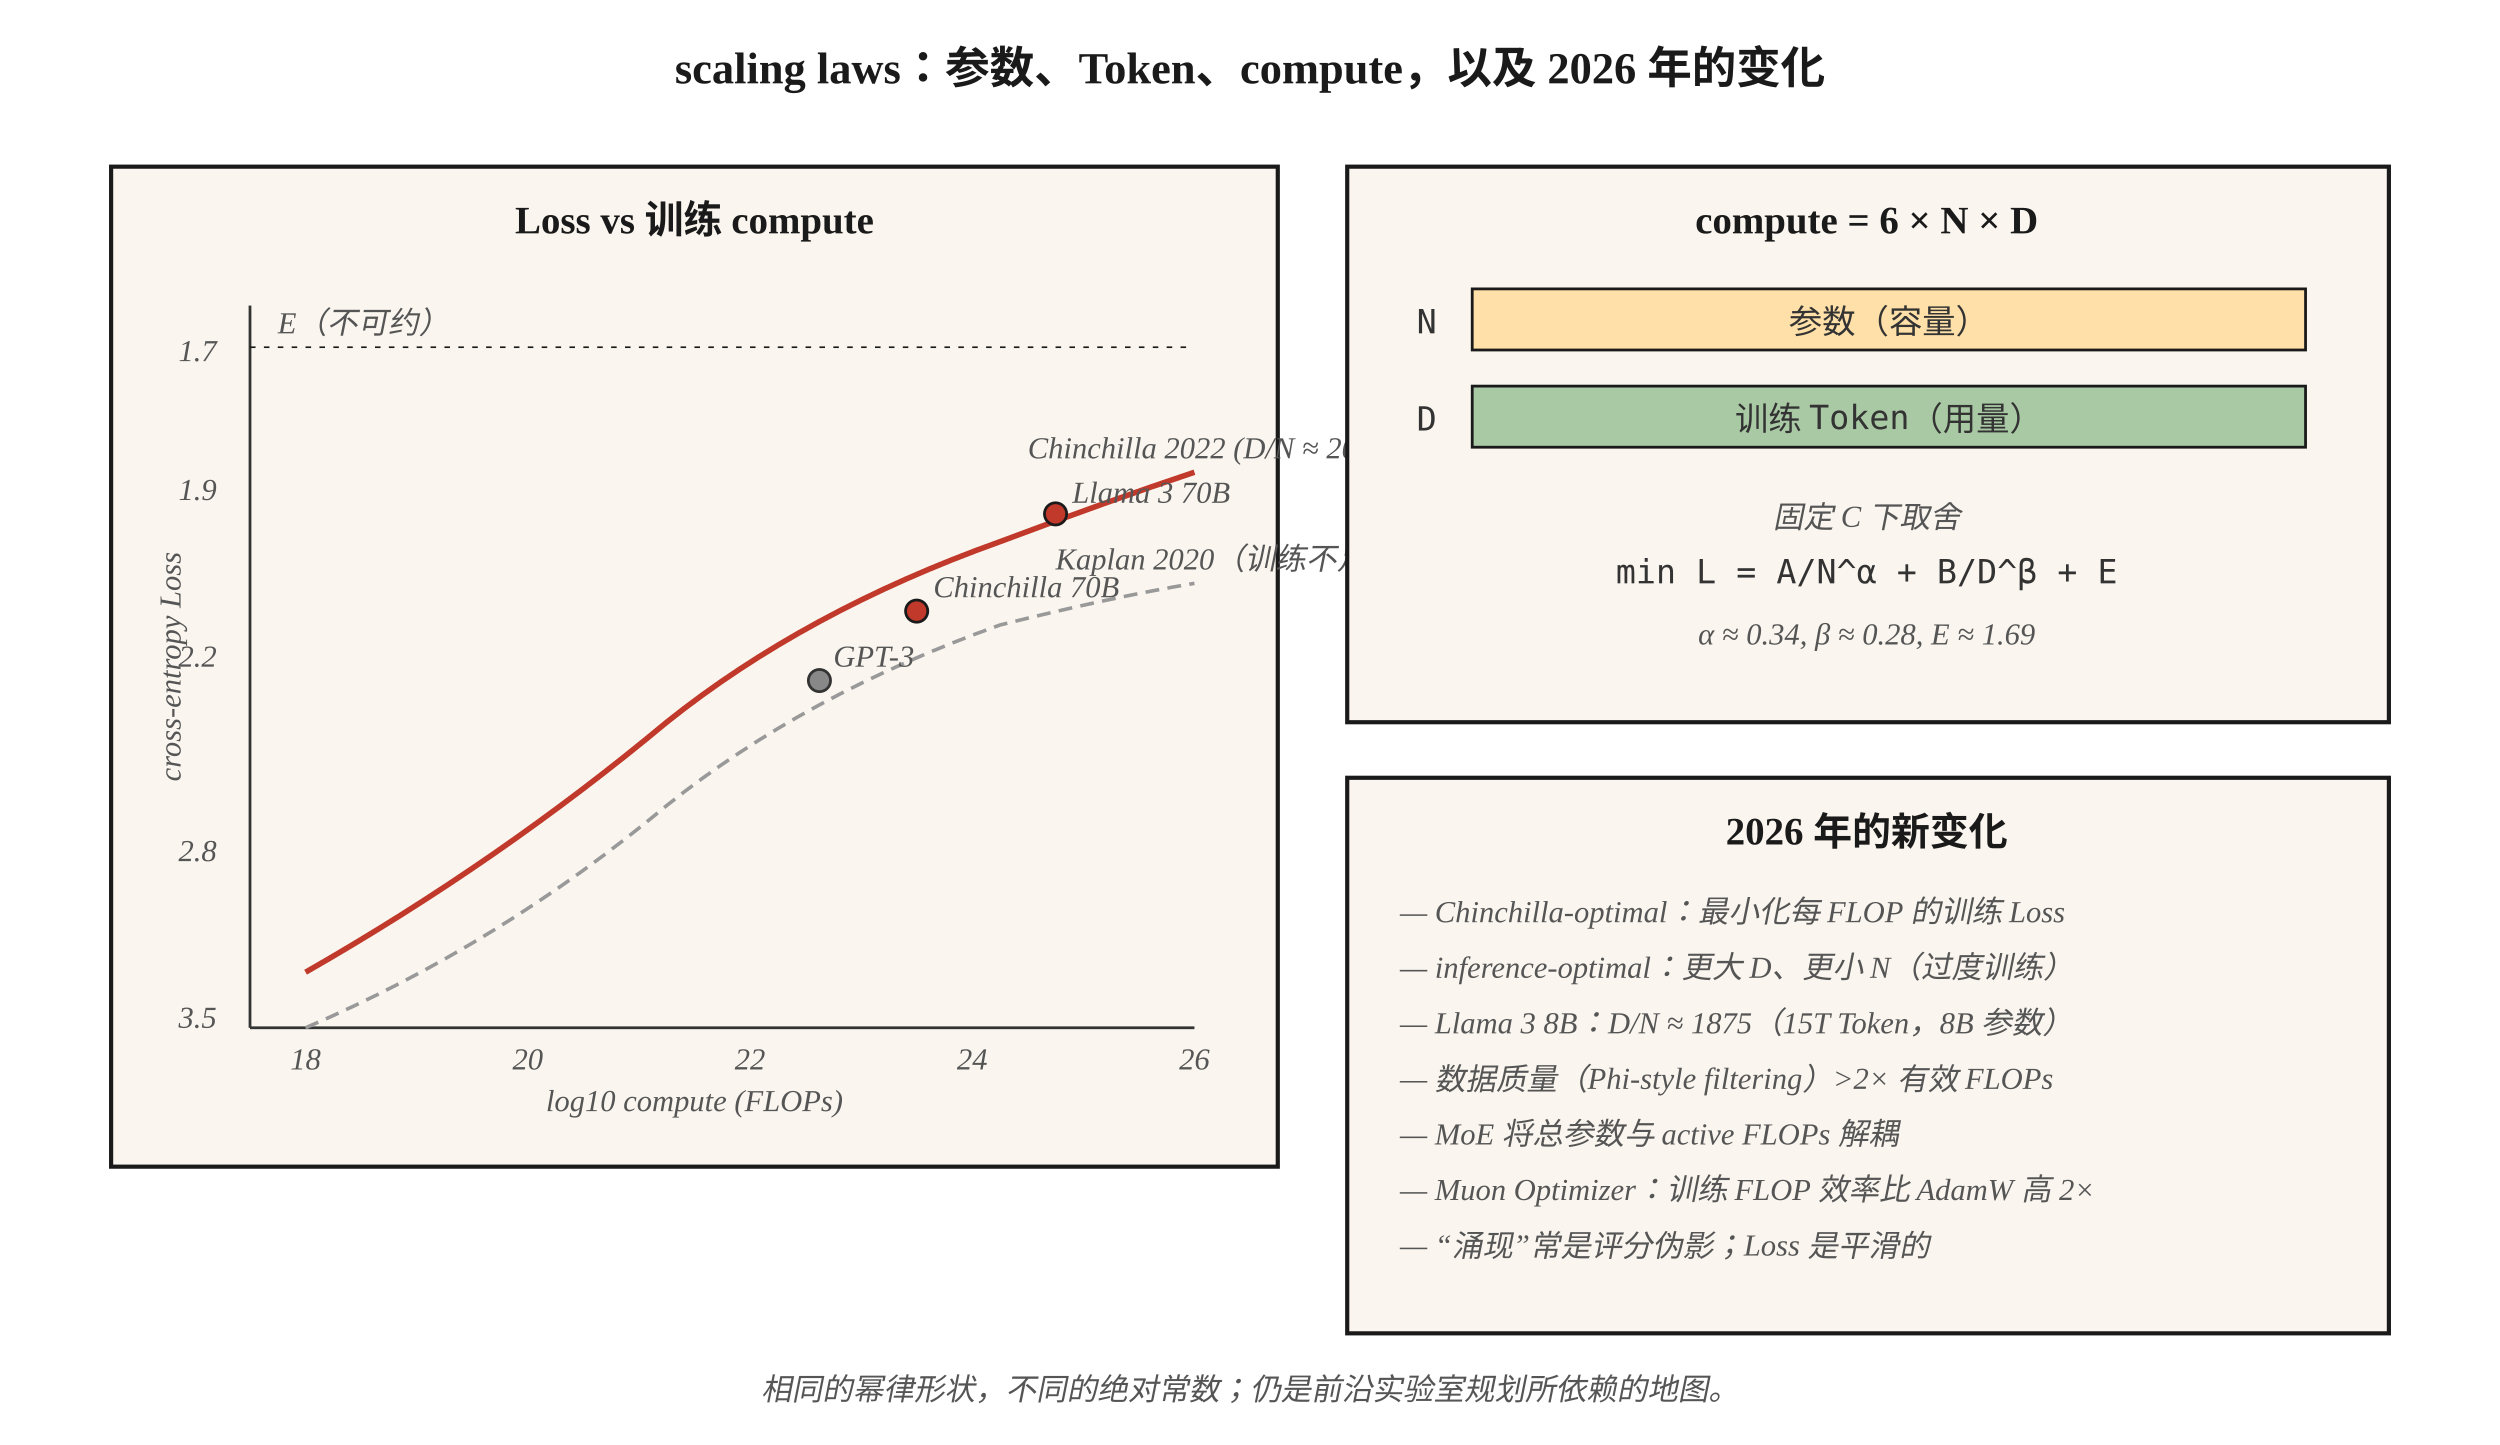
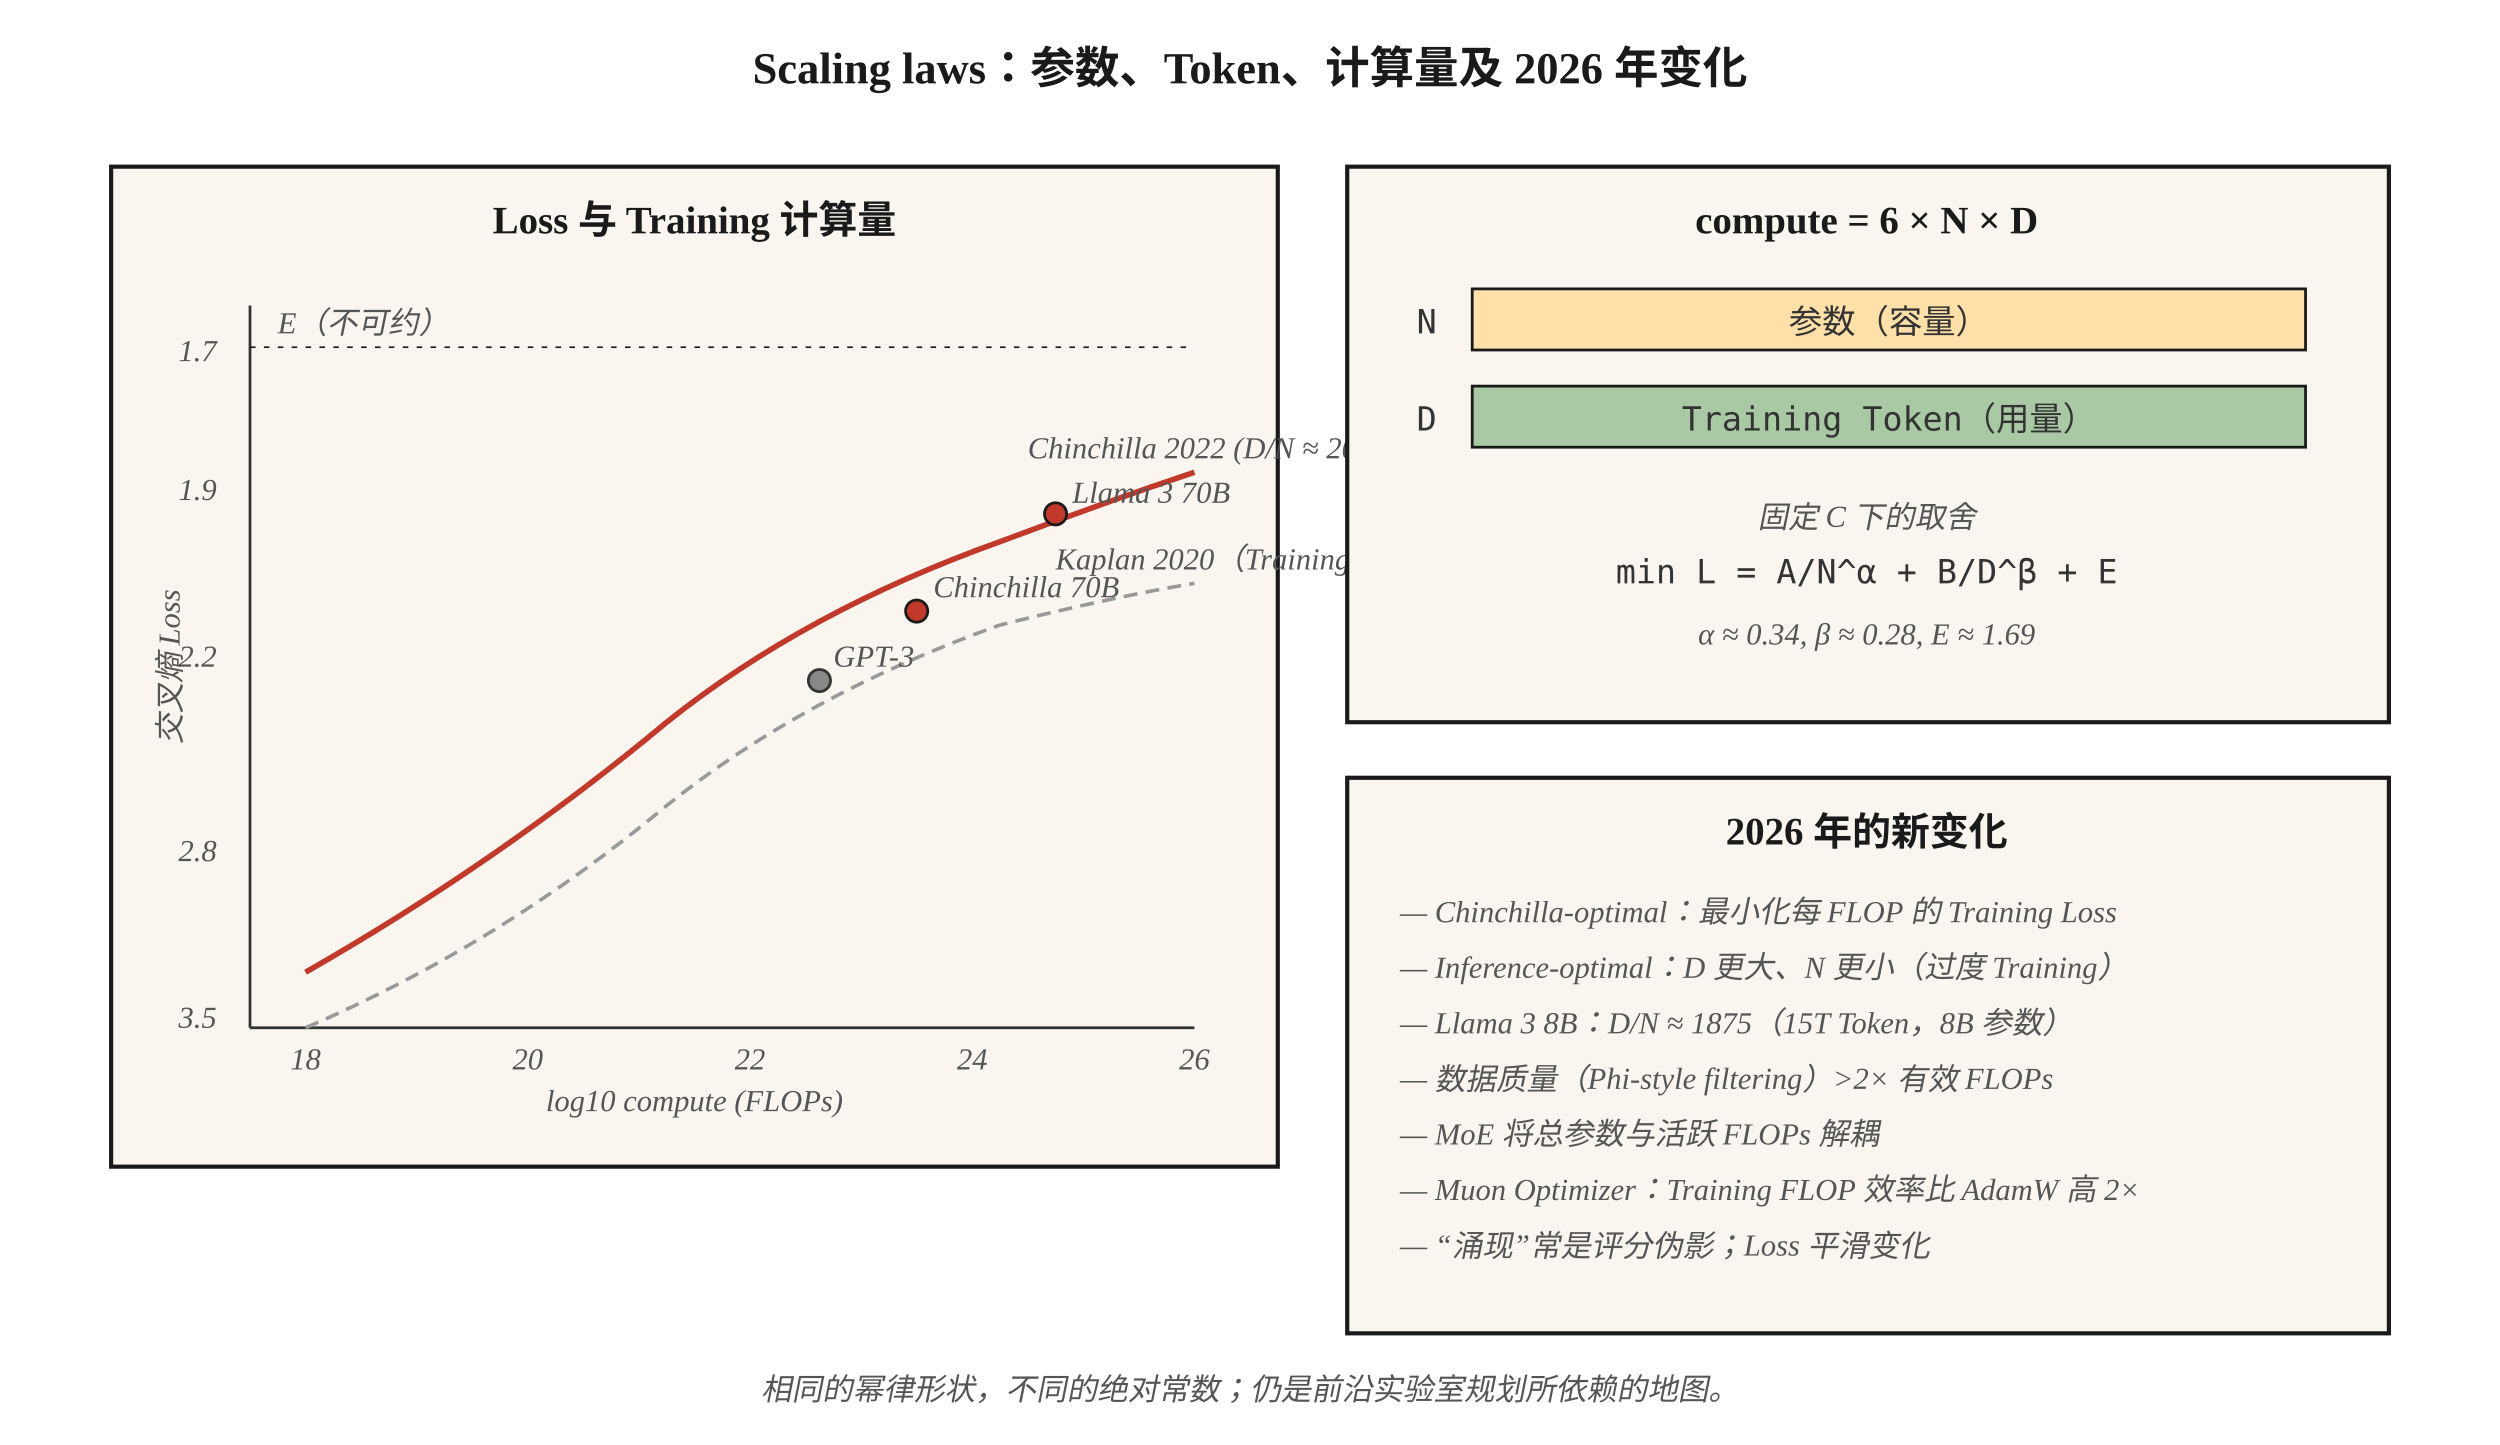
<svg xmlns="http://www.w3.org/2000/svg" viewBox="0 0 900 520" font-family="Georgia, 'Times New Roman', serif">
  <defs>
    <marker id="arrow" viewBox="0 0 10 10" refX="9" refY="5" markerWidth="6" markerHeight="6" orient="auto">
      <path d="M0,0 L10,5 L0,10 z" fill="#1a1a1a" />
    </marker>
    <style>
      .box { fill: #faf6ef; stroke: #1a1a1a; stroke-width: 1.5; }
      .hot { fill: #fff1d6; stroke: #c0392b; stroke-width: 1.5; }
      .label { font-size: 14px; font-weight: 600; fill: #1a1a1a; }
      .content { font-size: 12px; fill: #333; font-family: 'Menlo', monospace; }
      .caption { font-size: 11px; fill: #555; font-style: italic; }
      .title { font-size: 16px; font-weight: 700; fill: #1a1a1a; }
      .axis { stroke: #333; stroke-width: 1; }
      .curve-k { fill: none; stroke: #999; stroke-width: 1.3; stroke-dasharray: 5,3; }
      .curve-c { fill: none; stroke: #c0392b; stroke-width: 2; }
      .pt-old { fill: #888; stroke: #333; stroke-width: 1; }
      .pt-new { fill: #c0392b; stroke: #1a1a1a; stroke-width: 1; }
    </style>
  </defs>
-   <text x="450" y="30" text-anchor="middle" class="title">scaling laws：参数、Token、compute，以及 2026 年的变化</text>
+   <text x="450" y="30" text-anchor="middle" class="title">Scaling laws：参数、Token、计算量及 2026 年变化</text>
  <rect x="40" y="60" width="420" height="360" class="box" />
-   <text x="250" y="84" text-anchor="middle" class="label">Loss vs 训练 compute</text>
+   <text x="250" y="84" text-anchor="middle" class="label">Loss 与 Training 计算量</text>
  <line x1="90" y1="370" x2="430" y2="370" class="axis" />
  <line x1="90" y1="110" x2="90" y2="370" class="axis" />
  <text x="250" y="400" text-anchor="middle" class="caption">log10 compute (FLOPs)</text>
-   <text x="65" y="240" text-anchor="middle" class="caption" transform="rotate(-90 65 240)">cross-entropy Loss</text>
+   <text x="65" y="240" text-anchor="middle" class="caption" transform="rotate(-90 65 240)">交叉熵 Loss</text>
  <text x="110" y="385" text-anchor="middle" class="caption">18</text>
  <text x="190" y="385" text-anchor="middle" class="caption">20</text>
  <text x="270" y="385" text-anchor="middle" class="caption">22</text>
  <text x="350" y="385" text-anchor="middle" class="caption">24</text>
  <text x="430" y="385" text-anchor="middle" class="caption">26</text>
  <text x="78" y="370" text-anchor="end" class="caption">3.5</text>
  <text x="78" y="310" text-anchor="end" class="caption">2.8</text>
  <text x="78" y="240" text-anchor="end" class="caption">2.2</text>
  <text x="78" y="180" text-anchor="end" class="caption">1.9</text>
  <text x="78" y="130" text-anchor="end" class="caption">1.7</text>
  <path class="curve-k" d="M 110 370 Q 180 340 240 290 Q 290 250 360 225 Q 400 215 430 210" />
-   <text x="380" y="205" class="caption" fill="#555">Kaplan 2020（训练不足）</text>
+   <text x="380" y="205" class="caption" fill="#555">Kaplan 2020（Training 不足）</text>
  <path class="curve-c" d="M 110 350 Q 180 310 240 260 Q 290 220 360 195 Q 400 180 430 170" />
  <text x="370" y="165" class="caption" fill="#c0392b">Chinchilla 2022 (D/N ≈ 20)</text>
  <line x1="90" y1="125" x2="430" y2="125" stroke="#1a1a1a" stroke-width="0.6" stroke-dasharray="2,3" />
  <text x="100" y="120" class="caption">E（不可约）</text>
  <circle cx="295" cy="245" r="4" class="pt-old" />
  <text x="300" y="240" class="caption" fill="#555">GPT-3</text>
  <circle cx="330" cy="220" r="4" class="pt-new" />
  <text x="336" y="215" class="caption">Chinchilla 70B</text>
  <circle cx="380" cy="185" r="4" class="pt-new" />
  <text x="386" y="181" class="caption">Llama 3 70B</text>
  <rect x="485" y="60" width="375" height="200" class="box" />
  <text x="672" y="84" text-anchor="middle" class="label">compute = 6 × N × D</text>
  <text x="510" y="120" class="content">N</text>
  <rect x="530" y="104" width="300" height="22" fill="#ffe0a8" stroke="#1a1a1a" stroke-width="1" />
  <text x="680" y="120" text-anchor="middle" class="content">参数（容量）</text>
  <text x="510" y="155" class="content">D</text>
  <rect x="530" y="139" width="300" height="22" fill="#a9c9a4" stroke="#1a1a1a" stroke-width="1" />
-   <text x="680" y="155" text-anchor="middle" class="content">训练 Token（用量）</text>
-   <text x="672" y="190" text-anchor="middle" class="caption">固定 C 下取舍</text>
+   <text x="680" y="155" text-anchor="middle" class="content">Training Token（用量）</text>
+   <text x="672" y="190" text-anchor="middle" class="caption">固定 C 下的取舍</text>
  <text x="672" y="210" text-anchor="middle" class="content">min L  =  A/N^α + B/D^β + E</text>
  <text x="672" y="232" text-anchor="middle" class="caption">α ≈ 0.34, β ≈ 0.28, E ≈ 1.69</text>
  <rect x="485" y="280" width="375" height="200" class="box" />
  <text x="672" y="304" text-anchor="middle" class="label">2026 年的新变化</text>
-   <text x="504" y="332" class="caption">— Chinchilla-optimal：最小化每 FLOP 的训练 Loss</text>
-   <text x="504" y="352" class="caption">— inference-optimal：更大 D、更小 N（过度训练）</text>
+   <text x="504" y="332" class="caption">— Chinchilla-optimal：最小化每 FLOP 的 Training Loss</text>
+   <text x="504" y="352" class="caption">— Inference-optimal：D 更大、N 更小（过度 Training）</text>
  <text x="504" y="372" class="caption">— Llama 3 8B：D/N ≈ 1875（15T Token，8B 参数）</text>
  <text x="504" y="392" class="caption">— 数据质量（Phi-style filtering）&gt;2× 有效 FLOPs</text>
-   <text x="504" y="412" class="caption">— MoE 将总参数与 active FLOPs 解耦</text>
-   <text x="504" y="432" class="caption">— Muon Optimizer：训练 FLOP 效率比 AdamW 高 2×</text>
-   <text x="504" y="452" class="caption">— “涌现”常是评分伪影；Loss 是平滑的</text>
+   <text x="504" y="412" class="caption">— MoE 将总参数与活跃 FLOPs 解耦</text>
+   <text x="504" y="432" class="caption">— Muon Optimizer：Training FLOP 效率比 AdamW 高 2×</text>
+   <text x="504" y="452" class="caption">— “涌现”常是评分伪影；Loss 平滑变化</text>
  <text x="450" y="504" text-anchor="middle" class="caption">相同的幂律形状，不同的绝对常数；仍是前沿实验室规划所依赖的地图。</text>
</svg>
